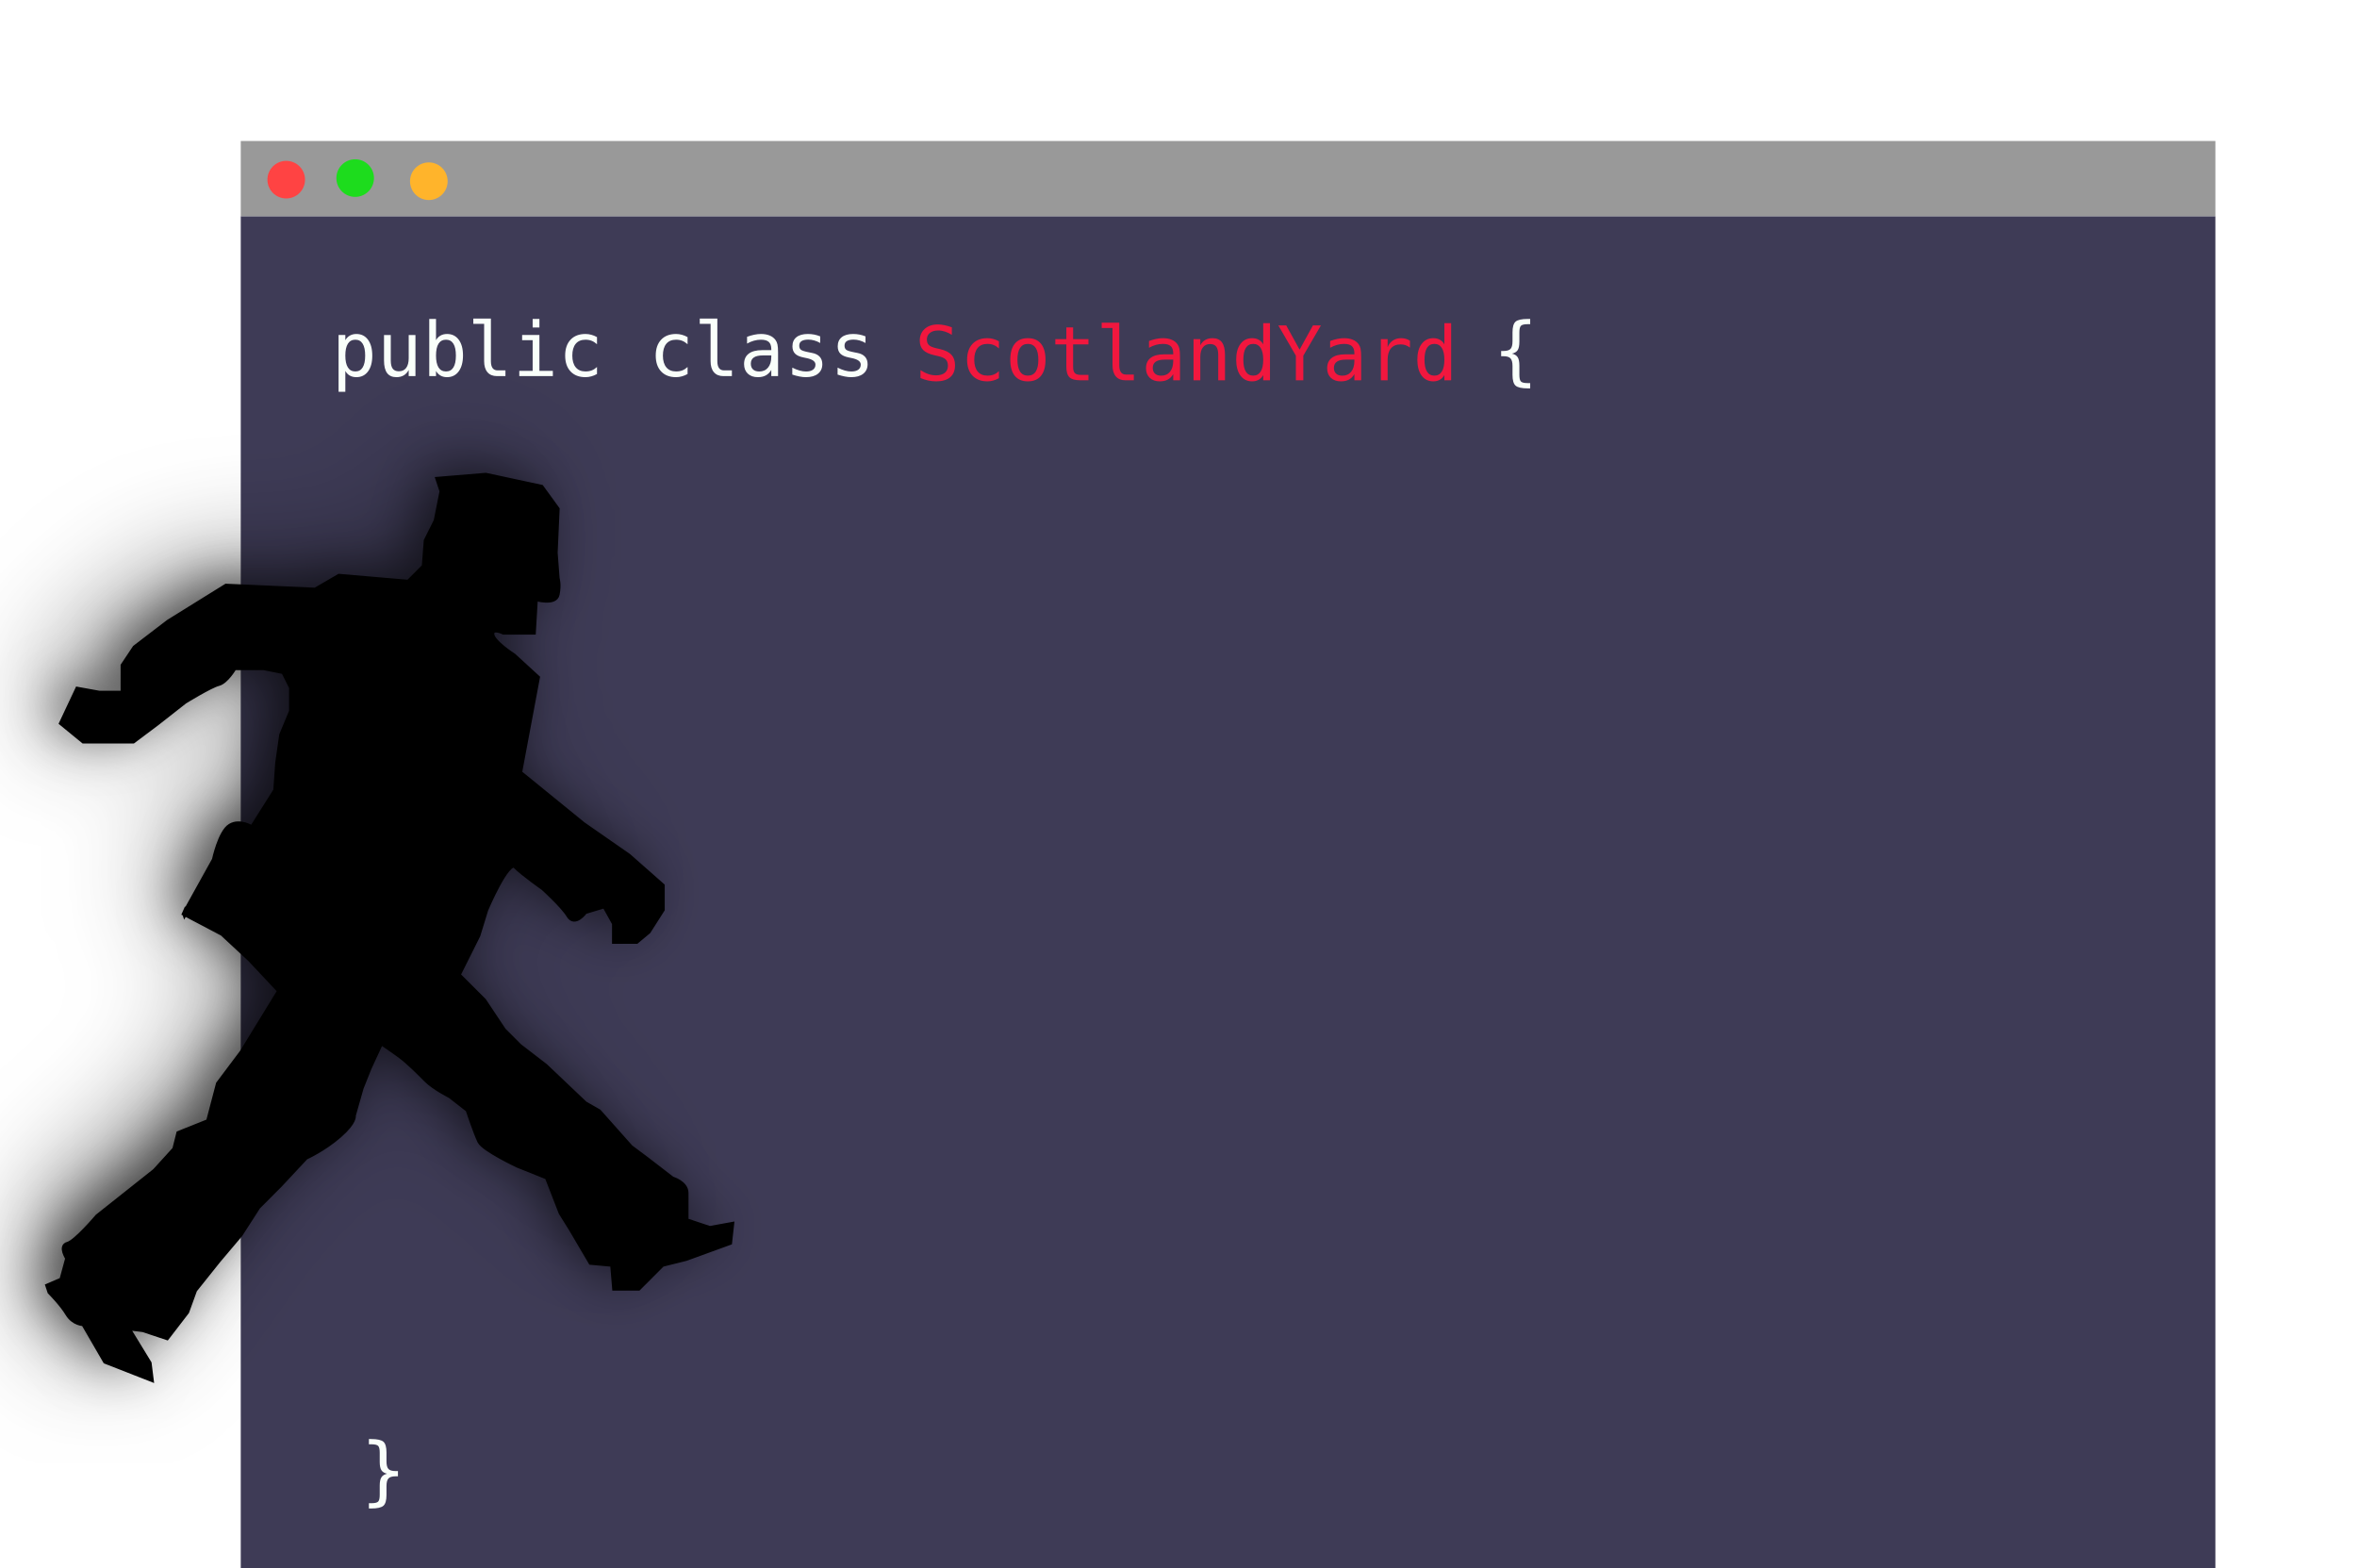
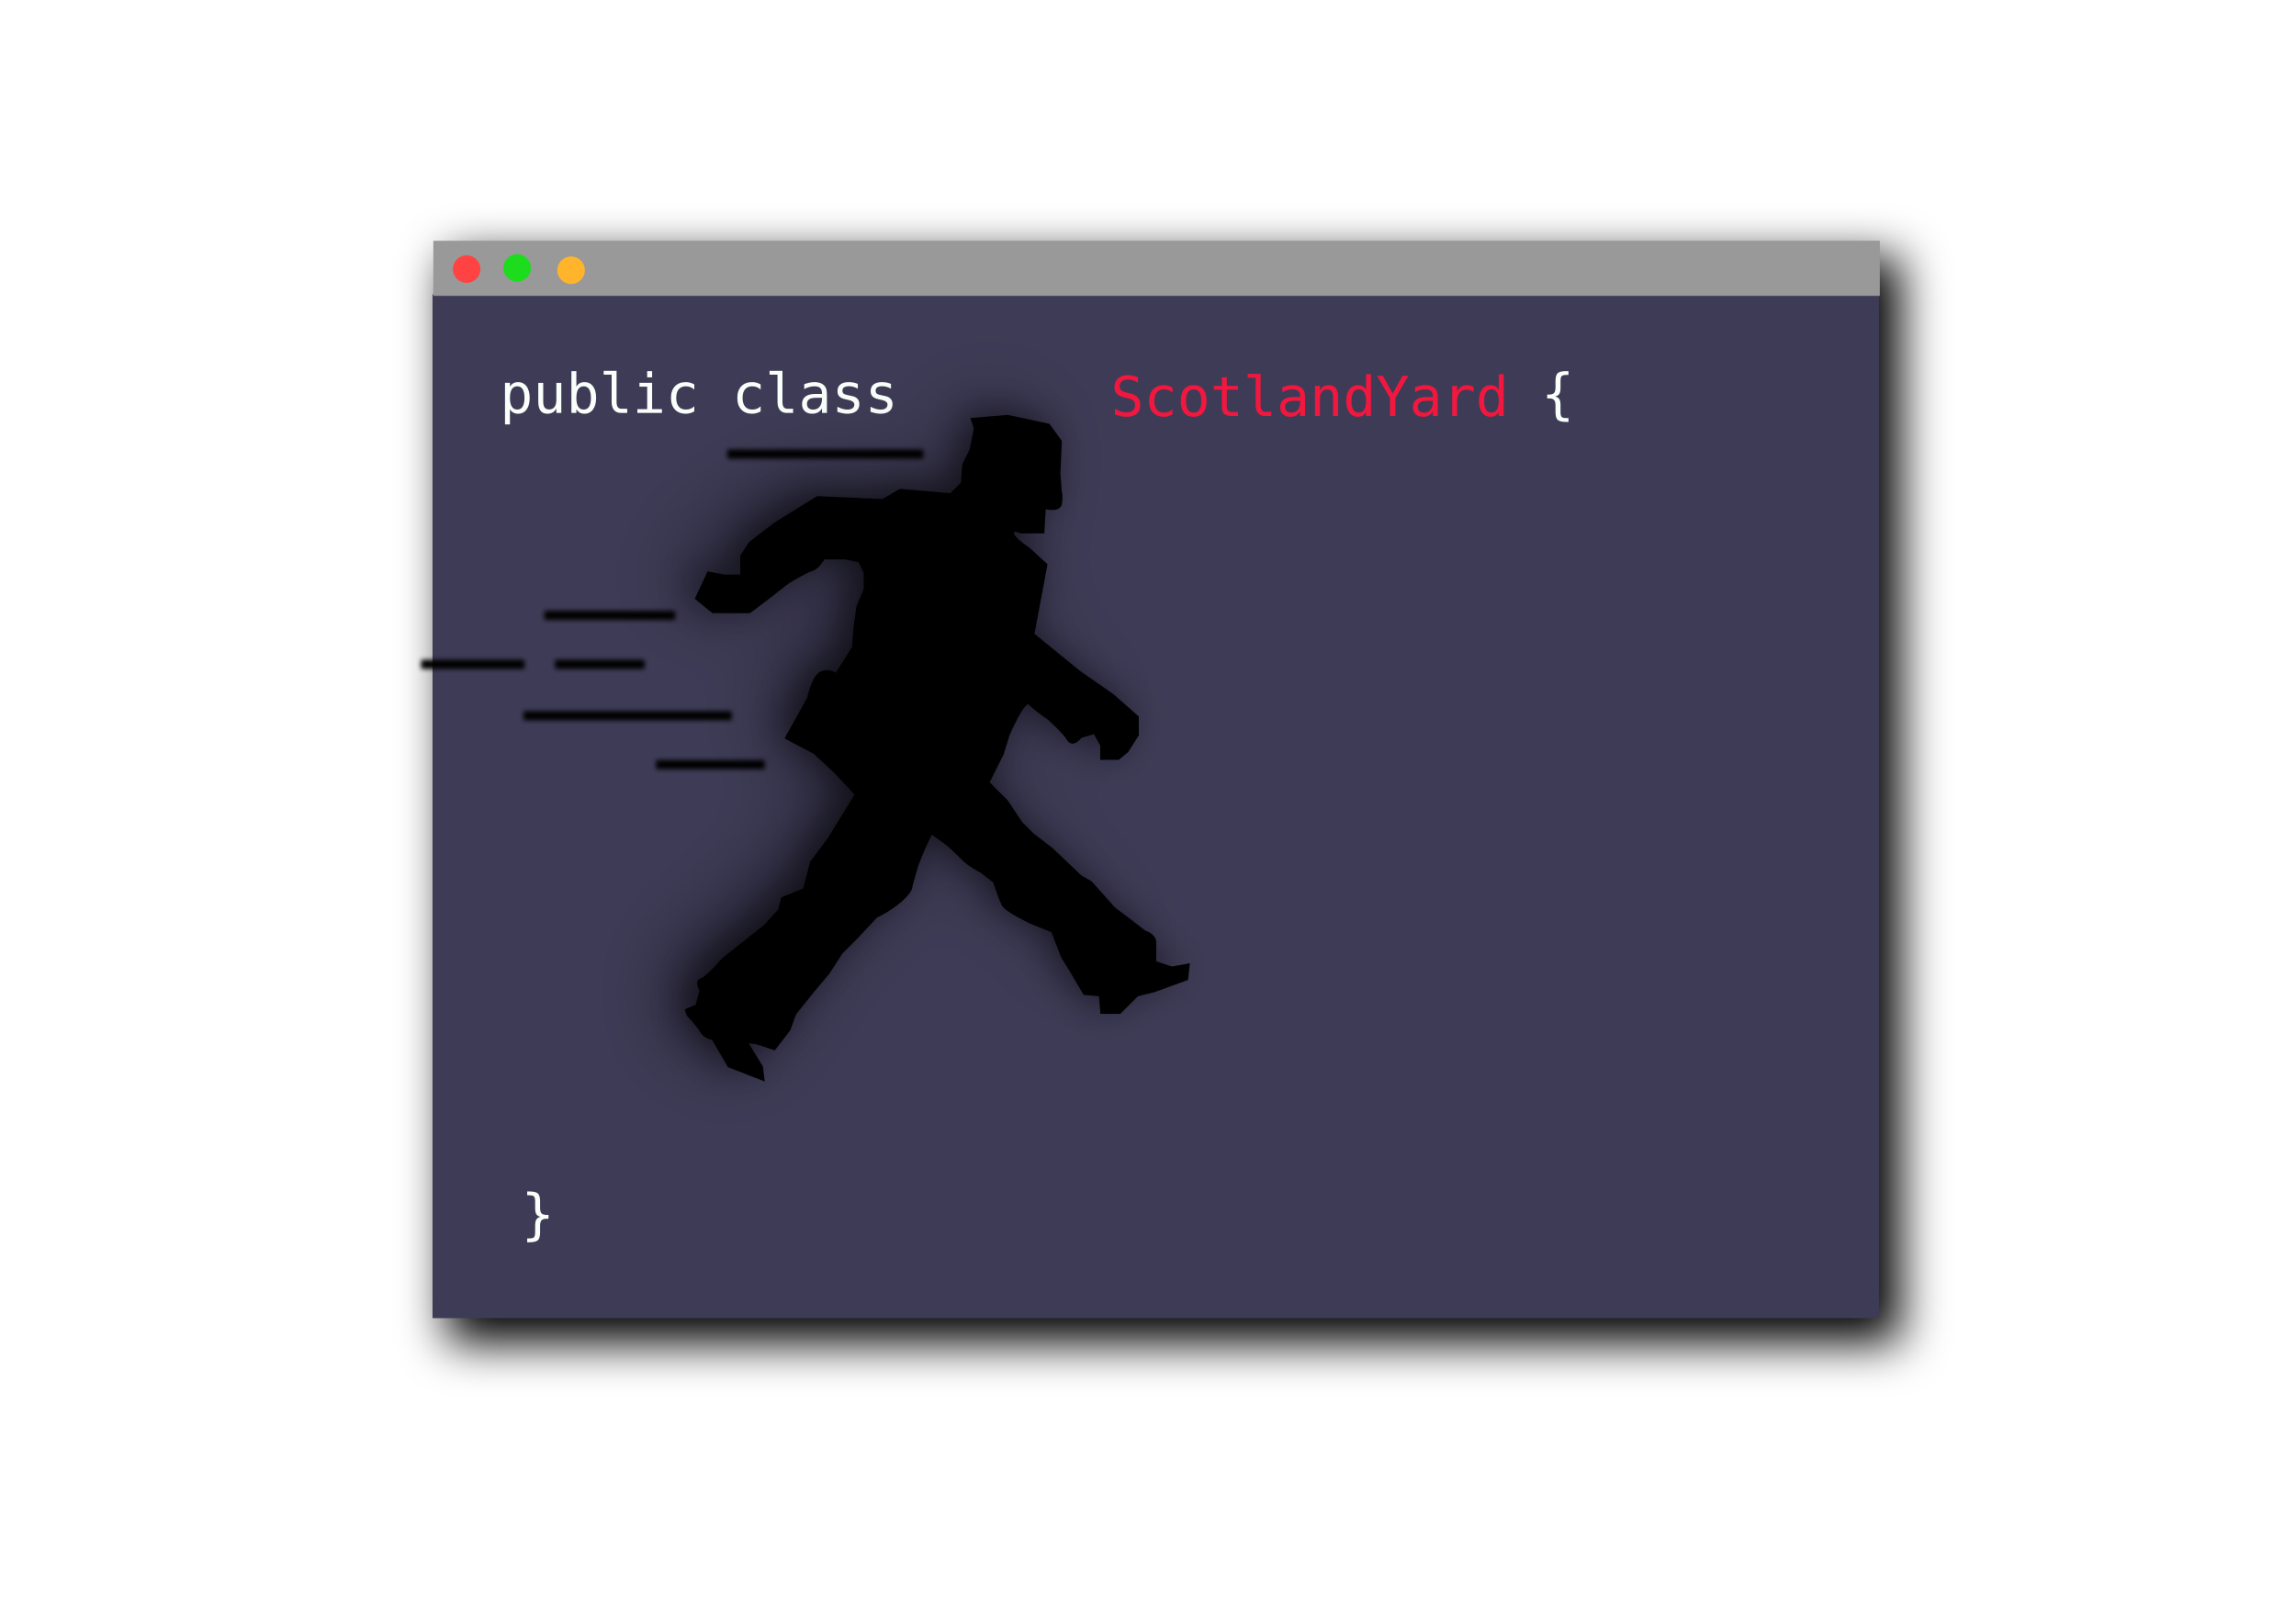
- <svg xmlns="http://www.w3.org/2000/svg" xmlns:xlink="http://www.w3.org/1999/xlink" width="752" height="500">
+ <svg xmlns="http://www.w3.org/2000/svg" xmlns:xlink="http://www.w3.org/1999/xlink" width="1000" height="700">
  <defs>
-     <filter id="c" width="1.306" height="1.232" x="-.153" y="-.116" color-interpolation-filters="sRGB">
+     <filter id="d" width="1.306" height="1.232" x="-.153" y="-.116" color-interpolation-filters="sRGB">
      <feGaussianBlur stdDeviation="18.194" />
    </filter>
-     <filter id="d" width="1.139" height="1.105" x="-.07" y="-.053" color-interpolation-filters="sRGB">
+     <filter id="e" width="1.139" height="1.105" x="-.07" y="-.053" color-interpolation-filters="sRGB">
      <feGaussianBlur stdDeviation="8.27" />
    </filter>
    <linearGradient id="a">
      <stop offset="0" />
-       <stop offset="1" stop-opacity="0" />
+       <stop stop-opacity="0" offset="1" />
    </linearGradient>
-     <linearGradient id="b" x2="1" y1=".5" y2=".5" xlink:href="#a" />
+     <linearGradient id="c" x2="1" y1=".5" y2=".5" xlink:href="#a" />
+     <filter id="b" width="200%" height="200%" x="-50%" y="-50%">
+       <feGaussianBlur stdDeviation="10" in="SourceGraphic" />
+     </filter>
+     <filter id="f" width="200%" height="200%" x="-50%" y="-50%">
+       <feGaussianBlur stdDeviation="1" in="SourceGraphic" />
+     </filter>
  </defs>
-   <path fill="none" d="M-1-1h754v557H-1z" />
-   <path fill="#3E3B56" stroke="null" d="M76.814 68.98h630v446.006h-630V68.98z" />
+   <path fill="none" d="M-1-1h1002v702H-1z" />
+   <path stroke="null" d="M194.733 111.872h633v473.006h-633V111.872z" filter="url(#b)" />
+   <path fill="#3E3B56" stroke="null" d="M188.38 128.168h630v446.006h-630V128.168z" />
+   <text x="217.71" y="179.878" fill="#F9FFFA" stroke="#000" stroke-opacity="null" stroke-width="0" font-family="Space Mono, monospace" font-size="24">public class</text>
+   <text x="483.763" y="181.211" fill="#F1173E" stroke="#000" stroke-opacity="null" stroke-width="0" font-family="Space Mono, monospace" font-size="24">ScotlandYard</text>
+   <text x="671.267" y="179.878" fill="#F9FFFA" stroke="#000" stroke-opacity="null" stroke-width="0" font-family="Space Mono, monospace" font-size="24">{</text>
+   <text x="227.026" y="537.215" fill="#F9FFFA" stroke="#000" stroke-opacity="null" stroke-width="0" font-family="Space Mono, monospace" font-size="24">}</text>
+   <path fill="#999" stroke="null" d="M188.735 104.872h630v24h-630v-24z" />
+   <ellipse cx="203.237" cy="117.209" fill="#FF4343" ry="6" rx="6" />
+   <ellipse cx="225.236" cy="116.709" fill="#1DDC1D" ry="6" rx="6" />
+   <ellipse cx="248.735" cy="117.709" fill="#FFB42B" ry="6" rx="6" />
  <g fill-rule="evenodd" stroke="null">
-     <path fill="url(#b)" d="M50.833 284.73l9.484-17.07s1.9-8.85 5.06-10.75c3.16-1.89 6.96.637 6.96.637l7.59-12.01.64-8.848 1.27-8.85 3.17-7.59v-7.59l-2.52-5.06-6.32-1.27h-9.48s-2.52 4.42-5.05 5.06c-2.52.63-10.74 5.69-10.74 5.69l-8.85 6.96-7.58 5.69h-15.85l-6.95-5.68 5.06-10.74 6.955 1.27h7.594v-8.85l3.79-5.68 10.75-8.23 18.33-11.37 28.453 1.27 7.58-4.42 22.13 1.9 5.06-5.06.63-8.22 3.16-6.32 1.89-9.49-1.27-3.8 15.17-1.263 17.7 3.8 5.06 6.96-.64 13.9.63 8.22s.64 1.9 0 5.06c-.63 3.16-6.95 1.26-6.95 1.26l-.63 10.74h-9.48s-3.79-1.9-3.79.635 6.96 6.96 6.96 6.96l7.59 6.96-5.69 30.35 20.23 16.44 14.54 10.12 10.75 9.48v7.59l-4.43 6.95-3.78 3.16h-6.95v-5.73l-3.16-5.69-6.32 1.89s-3.16 4.43-5.05 1.27c-1.9-3.16-8.22-8.85-8.22-8.85s-6.32-4.43-8.85-6.95c-2.52-2.53-9.48 13.904-9.48 13.904l-2.52 8.22-6.32 12.65 8.22 8.22 6.32 9.48 5.06 5.06 8.22 6.33 12.64 12.01 4.43 2.53 10.11 11.385 5.06 3.796 8.22 6.33s4.43 1.26 4.43 4.42v8.86l7.59 2.53 6.95-1.26-.63 5.696-13.91 5.06-7.58 1.9-7.59 7.582h-7.59l-.63-7.59-6.96-.63-6.32-10.75-3.16-5.06-4.42-11.38-9.48-3.79s-10.75-5.06-12.01-7.59c-1.265-2.53-3.797-10.115-3.797-10.115l-5.695-4.425s-5.06-2.53-7.58-5.06c-2.53-2.538-5.694-5.7-8.22-7.59-2.534-1.9-6.32-4.43-6.32-4.43l-3.8 8.214-2.53 6.323-2.53 8.85s.63 1.9-4.427 6.32c-5.06 4.42-10.75 6.95-10.75 6.95l-8.244 8.822-6.96 6.95-5.69 8.85-6.95 8.22-7.585 9.49-2.53 6.953-6.33 8.225-7.59-2.53-5.06-.63 6.95 11.38.63 5.06-14.54-5.7-6.955-12.01s-3.16 0-5.06-3.16c-1.9-3.16-5.694-6.956-5.694-6.956l-.64-1.89 4.43-1.9 1.9-6.95s-2.53-3.79 0-4.43c2.53-.63 9.48-8.85 9.48-8.85l18.33-14.534 6.32-6.95 1.27-5.06 9.49-3.79 3.16-12.01 7.6-10.135 12.01-19.6-9.48-10.11-8.857-8.21-12-6.36-.07-.01z" opacity=".7" filter="url(#c)" />
-     <path d="M54.566 289.198l9.484-17.07s1.897-8.85 5.06-10.748c3.16-1.897 6.953.632 6.953.632l7.586-12.02.63-8.85 1.27-8.85 3.16-7.59v-7.59l-2.53-5.05-6.33-1.27h-9.49s-2.53 4.42-5.05 5.06c-2.53.63-10.75 5.69-10.75 5.69l-8.85 6.95-7.59 5.69h-15.8l-6.95-5.69 5.06-10.75 6.95 1.26h7.58v-8.85l3.79-5.69 10.75-8.23 18.34-11.38 28.45 1.27 7.58-4.43 22.13 1.9 5.06-5.05.64-8.22 3.16-6.32 1.9-9.49-1.27-3.79 15.17-1.26 17.7 3.79 5.06 6.95-.63 13.92.63 8.21s.63 1.9 0 5.06c-.64 3.16-6.96 1.265-6.96 1.265l-.64 10.746h-9.49s-3.8-1.9-3.8.634 6.95 6.95 6.95 6.95l7.58 6.96-5.69 30.345 20.23 16.443 14.55 10.12 10.71 9.45v7.58l-4.42 6.954-3.8 3.16h-6.95v-5.69l-3.16-5.69-6.32 1.9s-3.16 4.42-5.06 1.26c-1.9-3.17-8.22-8.86-8.22-8.86s-6.33-4.43-8.85-6.96c-2.53-2.53-9.49 13.91-9.49 13.91l-2.53 8.22-6.32 12.68 8.22 8.22 6.32 9.48 5.06 5.06 8.22 6.32 12.63 12 4.42 2.53 10.13 11.39 5.06 3.79 8.22 6.32s4.43 1.26 4.43 4.42v8.86l7.59 2.53 6.96-1.27-.63 5.69-13.91 5.05-7.59 1.9-7.59 7.59h-7.59l-.63-7.59-6.95-.64-6.32-10.75-3.16-5.06-4.43-11.39-9.485-3.79s-10.75-5.05-12.01-7.58c-1.26-2.53-3.79-10.12-3.79-10.12l-5.68-4.43s-5.06-2.53-7.58-5.06c-2.53-2.53-5.69-5.69-8.22-7.59-2.53-1.9-6.32-4.43-6.32-4.43l-3.79 8.21-2.52 6.32-2.52 8.85s.632 1.89-4.427 6.32c-5.06 4.42-10.75 6.96-10.75 6.96l-8.22 8.85-6.96 6.95-5.69 8.85-6.955 8.22-7.58 9.48-2.526 6.96-6.33 8.21-7.59-2.52-5.06-.63 6.96 11.38.64 5.05L29.27 432l-6.93-12s-3.17 0-5.06-3.16c-1.9-3.165-5.69-6.96-5.69-6.96l-.64-1.89 4.423-1.9 1.898-6.95s-2.53-3.8 0-4.43c2.53-.64 9.49-8.86 9.49-8.86l18.34-14.54 6.32-6.95 1.26-5.06 9.48-3.794 3.16-12.01 7.59-10.11 12.02-19.59-9.49-10.118-8.85-8.22-12.04-6.32.01.055z" opacity=".6" filter="url(#d)" />
-     <path stroke="#000" stroke-width="1.635" d="M58.94 291.386l9.485-17.07s1.89-8.852 5.05-10.75c3.16-1.896 6.95.633 6.95.633l7.58-12.01.63-8.85 1.26-8.85 3.16-7.59v-7.59l-2.53-5.06-6.33-1.27h-9.48s-2.53 4.42-5.06 5.06c-2.53.63-10.75 5.69-10.75 5.69l-8.86 6.95-7.59 5.692h-15.81l-6.95-5.688 5.06-10.75 6.96 1.26h7.58v-8.87l3.79-5.68 10.75-8.22 18.33-11.38 28.45 1.27 7.58-4.42 22.13 1.9 5.06-5.06.63-8.22 3.16-6.32 1.892-9.48-1.265-3.79 15.17-1.26 17.7 3.8 5.06 6.96-.63 13.91.63 8.22s.634 1.9 0 5.06c-.63 3.16-6.95 1.27-6.95 1.27l-.63 10.75h-9.48s-3.79-1.896-3.79.64 6.96 6.96 6.96 6.96l7.587 6.954-5.69 30.35L185.97 263l14.55 10.12 10.74 9.47v7.586l-4.43 6.95-3.79 3.16h-6.96v-5.69l-3.16-5.69-6.32 1.9s-3.17 4.425-5.06 1.264c-1.9-3.16-8.22-8.85-8.22-8.85s-6.33-4.42-8.86-6.95c-2.53-2.535-9.49 13.907-9.49 13.907l-2.53 8.22-6.32 12.645 8.22 8.214 6.32 9.48 5.06 5.06 8.22 6.32 12.65 12.01 4.43 2.53 10.13 11.38 5.06 3.78 8.22 6.33s4.42 1.27 4.42 4.43v8.85l7.58 2.53 6.96-1.266-.63 5.69-13.91 5.06-7.58 1.89-7.58 7.584h-7.58l-.63-7.588-6.95-.637-6.33-10.75-3.16-5.06-4.42-11.38-9.48-3.8s-10.74-5.06-12.01-7.59c-1.26-2.52-3.79-10.12-3.79-10.12l-5.686-4.43s-5.06-2.53-7.58-5.05c-2.523-2.54-5.685-5.7-8.21-7.59-2.53-1.89-6.323-4.43-6.323-4.43l-3.8 8.22-2.53 6.33-2.52 8.85s.63 1.89-4.43 6.32c-5.06 4.42-10.75 6.96-10.75 6.96l-8.27 8.85-6.94 6.96-5.69 8.85-6.95 8.22-7.58 9.48-2.522 6.95-6.32 8.21-7.58-2.53-5.06-.63 6.96 11.38.634 5.05-14.53-5.69-6.96-12.01s-3.16 0-5.06-3.16c-1.89-3.16-5.69-6.957-5.69-6.957l-.63-1.9 4.423-1.89 1.9-6.95s-2.52-3.796 0-4.424c2.54-.62 9.49-8.84 9.49-8.84l18.33-14.54 6.32-6.95 1.27-5.06 9.49-3.79 3.16-12.01 7.59-10.11L89.3 316.1l-9.49-10.11-8.85-8.22-12.05-6.34.026-.058z" />
+     <path fill="url(#c)" d="M334.752 314.622l9.484-17.07s1.9-8.85 5.06-10.75c3.16-1.89 6.96.637 6.96.637l7.59-12.01.64-8.85 1.27-8.85 3.17-7.59v-7.59l-2.52-5.06-6.32-1.27h-9.48s-2.52 4.42-5.05 5.06c-2.52.63-10.74 5.69-10.74 5.69l-8.85 6.96-7.58 5.69h-15.85l-6.95-5.68 5.06-10.74 6.955 1.27h7.597v-8.85l3.79-5.68 10.75-8.23 18.33-11.37 28.453 1.27 7.58-4.42 22.13 1.9 5.06-5.06.63-8.22 3.16-6.32 1.89-9.49-1.27-3.8 15.17-1.264 17.7 3.8 5.06 6.96-.64 13.9.63 8.22s.64 1.9 0 5.06c-.63 3.16-6.95 1.26-6.95 1.26l-.63 10.74h-9.48s-3.79-1.9-3.79.635 6.96 6.96 6.96 6.96l7.59 6.96-5.69 30.35 20.23 16.44 14.54 10.12 10.75 9.48v7.59l-4.43 6.95-3.78 3.16h-6.95v-5.73l-3.16-5.69-6.32 1.89s-3.16 4.43-5.05 1.27c-1.9-3.16-8.22-8.85-8.22-8.85s-6.32-4.43-8.85-6.95c-2.52-2.53-9.48 13.905-9.48 13.905l-2.52 8.22-6.32 12.65 8.22 8.22 6.32 9.48 5.06 5.06 8.22 6.33 12.64 12.01 4.43 2.53 10.11 11.385 5.06 3.797 8.22 6.33s4.43 1.26 4.43 4.42v8.86l7.59 2.53 6.95-1.26-.63 5.696-13.91 5.06-7.58 1.9-7.59 7.582h-7.59l-.63-7.59-6.96-.63-6.32-10.75-3.16-5.06-4.42-11.38-9.48-3.79s-10.75-5.06-12.01-7.59c-1.266-2.53-3.798-10.115-3.798-10.115l-5.694-4.424s-5.06-2.53-7.58-5.06c-2.53-2.538-5.694-5.7-8.22-7.59-2.534-1.9-6.32-4.43-6.32-4.43l-3.8 8.214-2.53 6.323-2.53 8.85s.63 1.9-4.427 6.32c-5.06 4.42-10.75 6.95-10.75 6.95l-8.243 8.822-6.96 6.95-5.69 8.85-6.95 8.22-7.585 9.49-2.53 6.953-6.33 8.225-7.59-2.53-5.06-.63 6.95 11.38.63 5.06-14.54-5.7-6.954-12.01s-3.16 0-5.06-3.16c-1.9-3.16-5.694-6.956-5.694-6.956l-.64-1.89 4.43-1.9 1.9-6.95s-2.53-3.79 0-4.43c2.53-.63 9.48-8.85 9.48-8.85l18.33-14.534 6.32-6.95 1.27-5.06 9.49-3.79 3.16-12.01 7.6-10.135 12.01-19.6-9.48-10.11-8.856-8.21-12-6.36-.07-.01.028.034z" filter="url(#d)" opacity=".7" />
+     <path d="M338.485 319.09l9.484-17.07s1.894-8.85 5.06-10.748c3.16-1.897 6.95.632 6.95.632l7.586-12.02.63-8.85 1.27-8.85 3.16-7.59v-7.59l-2.53-5.05-6.33-1.27h-9.49s-2.53 4.42-5.05 5.06c-2.53.63-10.75 5.69-10.75 5.69l-8.85 6.95-7.59 5.69h-15.8l-6.95-5.69 5.06-10.75 6.95 1.26h7.58v-8.85l3.79-5.69 10.75-8.23 18.34-11.38 28.45 1.27 7.58-4.43 22.13 1.9 5.06-5.05.64-8.22 3.16-6.32 1.9-9.49-1.27-3.79 15.17-1.26 17.7 3.79 5.06 6.95-.63 13.92.63 8.21s.63 1.9 0 5.06c-.64 3.16-6.96 1.265-6.96 1.265l-.64 10.743h-9.49s-3.8-1.9-3.8.634 6.95 6.95 6.95 6.95l7.58 6.96-5.69 30.344 20.23 16.444 14.55 10.12 10.71 9.45v7.58l-4.42 6.954-3.8 3.16h-6.95v-5.69l-3.16-5.69-6.32 1.9s-3.16 4.42-5.06 1.26c-1.9-3.17-8.22-8.86-8.22-8.86s-6.33-4.43-8.85-6.96c-2.53-2.53-9.49 13.91-9.49 13.91l-2.53 8.22-6.32 12.68 8.22 8.22 6.32 9.48 5.06 5.06 8.22 6.32 12.63 12 4.42 2.53 10.13 11.39 5.06 3.79 8.22 6.32s4.43 1.26 4.43 4.42v8.86l7.59 2.53 6.96-1.27-.63 5.69-13.91 5.05-7.59 1.9-7.59 7.59h-7.59l-.63-7.59-6.95-.64-6.32-10.75-3.16-5.06-4.43-11.39-9.485-3.79s-10.75-5.05-12.01-7.58c-1.26-2.53-3.79-10.12-3.79-10.12l-5.68-4.43s-5.06-2.53-7.58-5.06c-2.53-2.53-5.69-5.69-8.22-7.59-2.53-1.9-6.32-4.43-6.32-4.43l-3.79 8.21-2.52 6.32-2.52 8.85s.633 1.89-4.426 6.32c-5.06 4.42-10.75 6.96-10.75 6.96l-8.22 8.85-6.96 6.95-5.69 8.85-6.955 8.22-7.58 9.48-2.526 6.96-6.33 8.21-7.59-2.52-5.06-.63 6.96 11.38.64 5.05-14.526-5.68-6.93-12s-3.17 0-5.06-3.16c-1.9-3.164-5.69-6.96-5.69-6.96l-.64-1.89 4.42-1.9 1.9-6.95s-2.53-3.8 0-4.43c2.53-.64 9.49-8.86 9.49-8.86l18.34-14.54 6.32-6.95 1.26-5.06 9.48-3.793 3.16-12.01 7.59-10.11 12.02-19.59-9.49-10.118-8.85-8.22-12.04-6.32.01.054.004.006z" filter="url(#e)" opacity=".6" />
+     <path stroke="#000" stroke-width="1.635" d="M342.86 321.278l9.484-17.07s1.89-8.852 5.05-10.75c3.16-1.896 6.95.633 6.95.633l7.58-12.01.63-8.85 1.26-8.85 3.16-7.59v-7.59l-2.53-5.06-6.33-1.27h-9.48s-2.53 4.42-5.06 5.06c-2.53.63-10.75 5.69-10.75 5.69l-8.86 6.95-7.59 5.695h-15.81l-6.95-5.688 5.06-10.75 6.96 1.26h7.58v-8.87l3.79-5.68 10.75-8.22 18.33-11.38 28.45 1.27 7.58-4.42 22.13 1.9 5.06-5.06.63-8.22 3.16-6.32 1.892-9.48-1.265-3.79 15.17-1.26 17.7 3.8 5.06 6.96-.63 13.91.63 8.22s.637 1.9 0 5.06c-.63 3.16-6.95 1.27-6.95 1.27l-.63 10.75h-9.48s-3.79-1.896-3.79.64 6.96 6.96 6.96 6.96l7.59 6.954-5.69 30.35 20.23 16.463 14.55 10.12 10.74 9.47v7.586l-4.43 6.95-3.79 3.16H480v-5.69l-3.16-5.69-6.32 1.9s-3.17 4.424-5.06 1.263c-1.9-3.16-8.22-8.85-8.22-8.85s-6.33-4.42-8.86-6.95c-2.53-2.535-9.49 13.907-9.49 13.907l-2.53 8.22-6.32 12.643 8.22 8.214 6.32 9.48 5.06 5.06 8.22 6.32 12.65 12.01 4.43 2.53 10.13 11.38 5.06 3.78 8.22 6.33s4.42 1.27 4.42 4.43v8.85l7.58 2.53 6.96-1.266-.63 5.69-13.91 5.06-7.58 1.89-7.58 7.586h-7.58l-.63-7.588-6.95-.637-6.33-10.75-3.16-5.06-4.42-11.38-9.48-3.8s-10.74-5.06-12.01-7.59c-1.26-2.52-3.79-10.12-3.79-10.12l-5.685-4.43s-5.06-2.53-7.58-5.05c-2.523-2.54-5.685-5.7-8.21-7.59-2.53-1.89-6.323-4.43-6.323-4.43l-3.8 8.22-2.53 6.33-2.52 8.85s.63 1.89-4.43 6.32c-5.06 4.42-10.75 6.96-10.75 6.96l-8.27 8.85-6.94 6.96-5.69 8.85-6.95 8.22-7.58 9.48-2.522 6.95-6.32 8.21-7.58-2.53-5.06-.63 6.96 11.38.634 5.05-14.53-5.69-6.96-12.01s-3.16 0-5.06-3.16c-1.89-3.16-5.69-6.955-5.69-6.955l-.63-1.9 4.423-1.89 1.9-6.95s-2.52-3.796 0-4.424c2.54-.62 9.49-8.84 9.49-8.84l18.33-14.54 6.32-6.95 1.27-5.06 9.49-3.79 3.16-12.01 7.59-10.11 12.004-19.577-9.49-10.11-8.85-8.22-12.05-6.34.027-.058.004.014z" />
  </g>
-   <text x="105.791" y="119.986" fill="#F9FFFA" stroke="#000" stroke-opacity="null" stroke-width="0" font-size="24" font-family="Space Mono, monospace">public class</text>
-   <text x="291.823" y="121.319" fill="#F1173E" stroke="#000" stroke-opacity="null" stroke-width="0" font-size="24" font-family="Space Mono, monospace">ScotlandYard</text>
-   <text x="476.348" y="119.986" fill="#F9FFFA" stroke="#000" stroke-opacity="null" stroke-width="0" font-size="24" font-family="Space Mono, monospace">{</text>
-   <text x="115.107" y="477.323" fill="#F9FFFA" stroke="#000" stroke-opacity="null" stroke-width="0" font-size="24" font-family="Space Mono, monospace">}</text>
-   <path fill="#999" stroke="null" d="M76.816 44.98h630v24h-630v-24z" />
-   <ellipse cx="91.318" cy="57.317" fill="#FF4343" rx="6" ry="6" />
-   <ellipse cx="113.317" cy="56.817" fill="#1DDC1D" rx="6" ry="6" />
-   <ellipse cx="136.816" cy="57.817" fill="#FFB42B" rx="6" ry="6" />
+   <path stroke="null" stroke-opacity="null" stroke-width="NaN" d="M183.41 287.392h45.025v4H183.41zm58.32 0h39.024v4H241.73zm-13.743 22.382h90.737v4h-90.737zm9.073-43.71h57.023v4H237.06zm48.666 65.002h47.357v4h-47.357zm31.064-135.27h85.4v4h-85.4z" filter="url(#f)" />
</svg>
